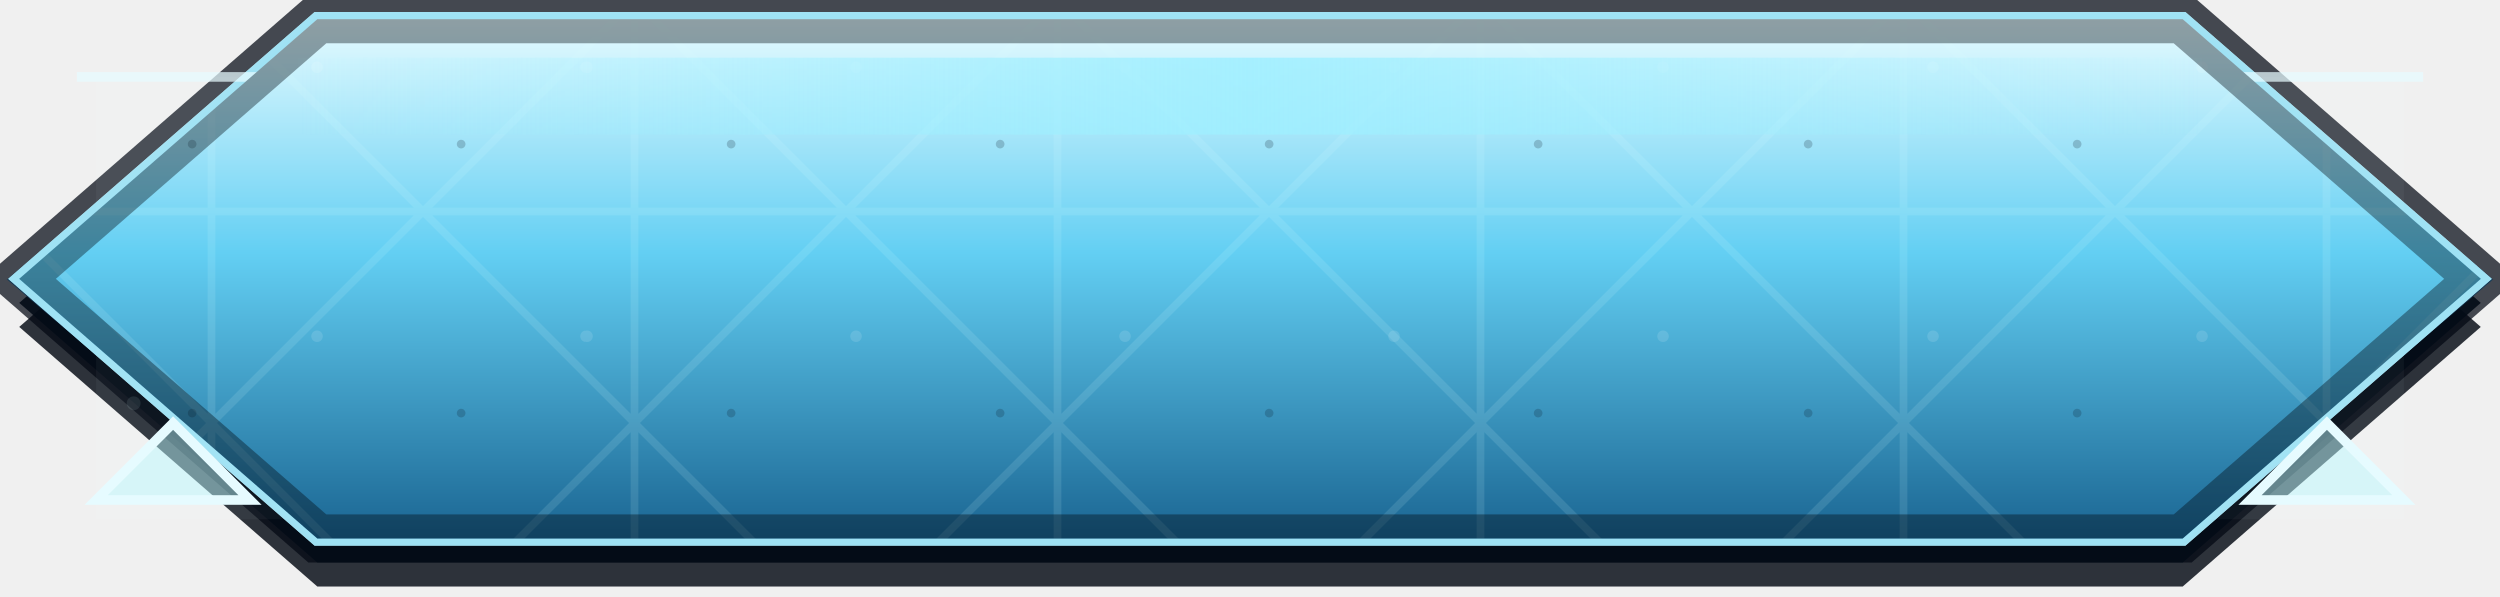
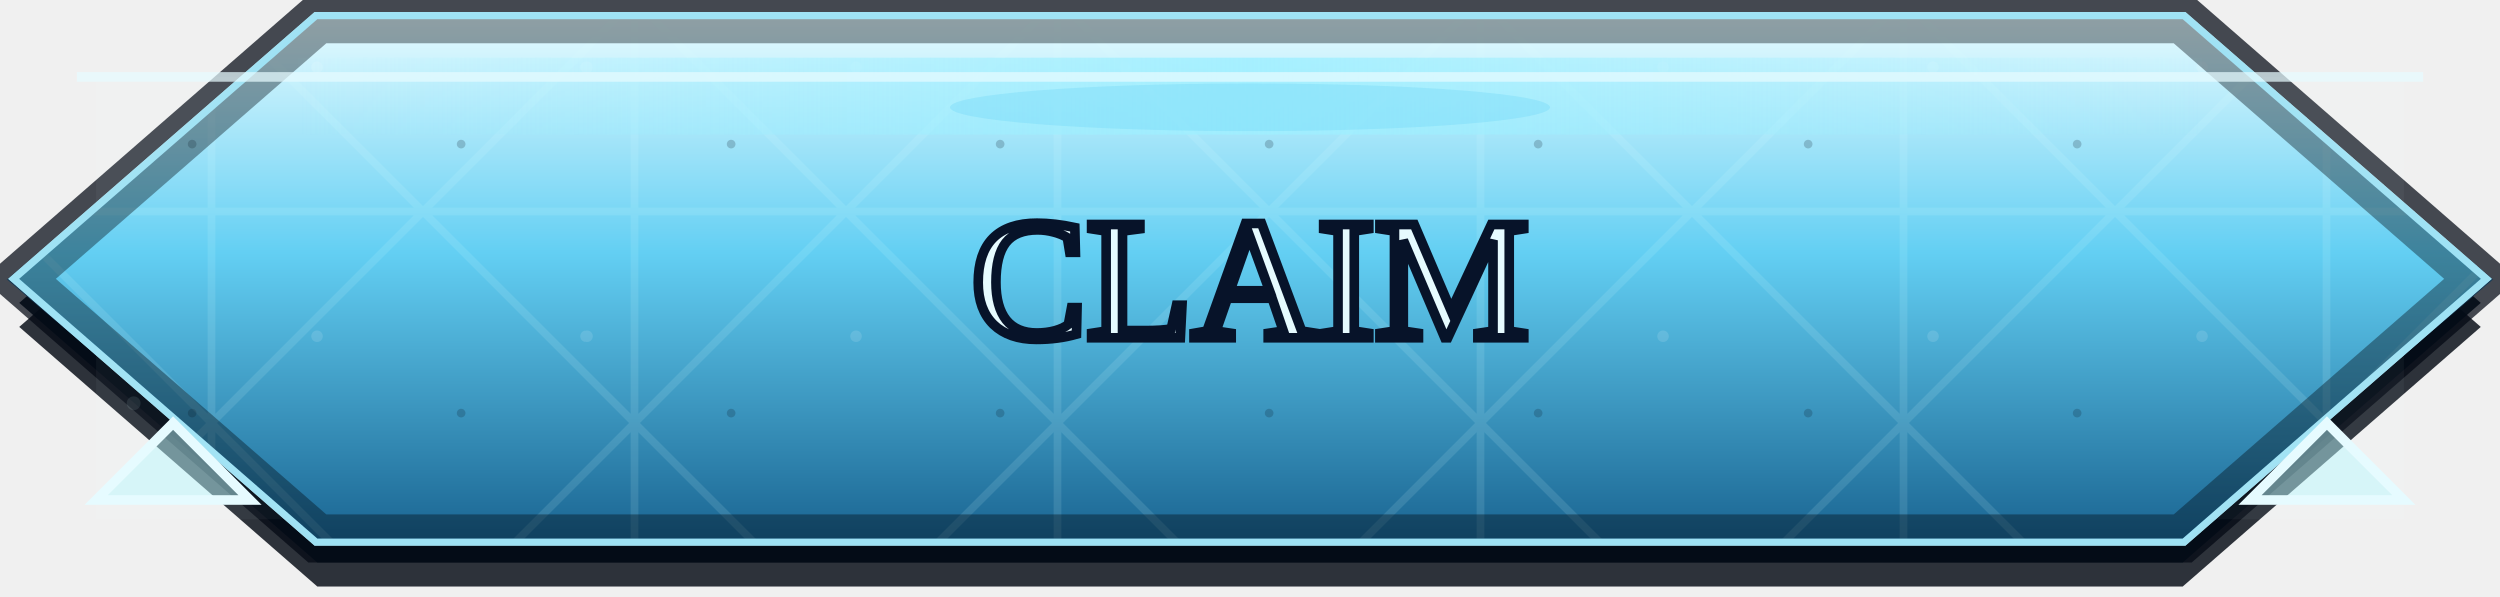
<svg xmlns="http://www.w3.org/2000/svg" width="520" height="124" viewBox="0 0 260 62" role="img" aria-label="M7 primary-hex-button normal" data-style="m9-frostbound-production-fidelity@0.1.0" data-geometry-shape="wide-hexagon" data-corner-radius="2" data-end-cap-depth="31">
  <defs>
    <linearGradient id="m9-primary-hex-button-260x62-normal-plate" x1="0" y1="0" x2="0" y2="1">
      <stop offset="0" stop-color="#315C7A" />
      <stop offset=".48" stop-color="#112A46" />
      <stop offset="1" stop-color="#071329" />
    </linearGradient>
    <linearGradient id="m9-primary-hex-button-260x62-normal-primary" x1="0" y1="0" x2="0" y2="1">
      <stop offset="0" stop-color="#E6FBFF" />
      <stop offset=".45" stop-color="#63CFF3" />
      <stop offset="1" stop-color="#1A6592" />
    </linearGradient>
    <linearGradient id="m9-primary-hex-button-260x62-normal-energy" x1="0" y1="0" x2="1" y2="0">
      <stop offset="0" stop-color="#9FEFFF" stop-opacity="0" />
      <stop offset=".5" stop-color="#9FEFFF" stop-opacity=".86" />
      <stop offset="1" stop-color="#9FEFFF" stop-opacity="0" />
    </linearGradient>
    <pattern id="m9-primary-hex-button-260x62-normal-grain" width="28" height="28" patternUnits="userSpaceOnUse">
      <circle cx="5" cy="7" r=".6" fill="#FFFFFF" fill-opacity=".12" />
      <circle cx="20" cy="15" r=".45" fill="#061321" fill-opacity=".2" />
    </pattern>
    <pattern id="m9-primary-hex-button-260x62-normal-plate-pattern" width="44" height="44" patternUnits="userSpaceOnUse">
      <path d="M0 22H44M22 0V44M0 22L22 0 44 22 22 44Z" fill="none" stroke="#D8FBFF" stroke-opacity=".12" stroke-width=".8" />
    </pattern>
    <mask id="m9-primary-hex-button-260x62-normal-mask">
      <path d="M33 2H227L258 29L227 56H33L2 29Z" fill="white" />
    </mask>
  </defs>
  <g opacity="1">
    <g id="m9-primary-hex-button-260x62-normal-outer-shadow" data-layer="outer-shadow" transform="translate(0 5)">
      <path d="M33 2H227L258 29L227 56H33L2 29Z" fill="#020812" opacity=".82" />
    </g>
    <g id="m9-primary-hex-button-260x62-normal-connected-depth" data-layer="connected-depth" transform="translate(0 2.5)">
      <path d="M33 2H227L258 29L227 56H33L2 29Z" fill="#071522" opacity=".9" />
    </g>
    <g id="m9-primary-hex-button-260x62-normal-outer-frame-m9-edge-stack" data-edge-stack="m9-glowing-primary" data-edge-stack-version="1.0.0">
      <g id="m9-primary-hex-button-260x62-normal-outer-frame-m9-outer-shadow" data-layer="outer-shadow" data-edge-stack-layer="outer-shadow" data-order="0" data-inset="0" data-thickness="5">
        <path d="M33 2H227L258 29L227 56H33L2 29Z" fill="none" stroke="#020812" stroke-width="5" stroke-opacity="0.72" stroke-linejoin="miter" />
      </g>
      <g id="m9-primary-hex-button-260x62-normal-outer-frame-m9-structural-silhouette" data-layer="structural-silhouette" data-edge-stack-layer="structural-silhouette" data-order="1" data-inset="1" data-thickness="3">
        <path d="M33 2H227L258 29L227 56H33L2 29Z" transform="translate(1 1) scale(0.9923077 0.9677419)" fill="none" stroke="#173B57" stroke-width="3" stroke-opacity="1" stroke-linejoin="miter" />
      </g>
      <g id="m9-primary-hex-button-260x62-normal-outer-frame-m9-dark-bevel" data-layer="dark-bevel" data-edge-stack-layer="dark-bevel" data-order="2" data-inset="3" data-thickness="2">
        <path d="M33 2H227L258 29L227 56H33L2 29Z" transform="translate(3 3) scale(0.9769231 0.9032258)" fill="none" stroke="#1A6592" stroke-width="2" stroke-opacity="0.85" stroke-linejoin="miter" />
      </g>
      <g id="m9-primary-hex-button-260x62-normal-outer-frame-m9-bright-bevel" data-layer="bright-bevel" data-edge-stack-layer="bright-bevel" data-order="3" data-inset="5" data-thickness="2">
        <path d="M33 2H227L258 29L227 56H33L2 29Z" transform="translate(5 5) scale(0.9615385 0.8387097)" fill="none" stroke="#E6FBFF" stroke-width="2" stroke-opacity="0.94" stroke-linejoin="miter" />
      </g>
      <g id="m9-primary-hex-button-260x62-normal-outer-frame-m9-accent-highlight" data-layer="accent-highlight" data-edge-stack-layer="accent-highlight" data-order="4" data-inset="8" data-thickness="1">
        <path d="M33 2H227L258 29L227 56H33L2 29Z" transform="translate(8 8) scale(0.9384615 0.7419355)" fill="none" stroke="#63CFF3" stroke-width="1" stroke-opacity="0.8" stroke-linejoin="miter" />
      </g>
    </g>
    <g id="m9-primary-hex-button-260x62-normal-outer-frame-m9-material-responses" data-material-responses="m9-frostbound-material-responses@1.0.0">
      <g id="m9-primary-hex-button-260x62-normal-outer-frame-m9-structural-edge-edge" data-material-region="structural-edge" data-material-response="m9-silver-metal" data-material-channel="edge" data-material-source="m8-cold-edge-accent">
        <path d="M33 2H227L258 29L227 56H33L2 29Z" fill="none" fill-opacity="0" stroke="#B9F7FF" stroke-opacity="0.84" stroke-width="1.5" />
      </g>
      <g id="m9-primary-hex-button-260x62-normal-outer-frame-m9-content-surface-base" data-material-region="content-surface" data-material-response="m9-blue-crystal" data-material-channel="base">
        <path d="M33 2H227L258 29L227 56H33L2 29Z" fill="#175A8D" fill-opacity="0.88" stroke="none" stroke-opacity="0" stroke-width="0" />
      </g>
      <g id="m9-primary-hex-button-260x62-normal-outer-frame-m9-content-surface-highlight" data-material-region="content-surface" data-material-response="m9-blue-crystal" data-material-channel="highlight">
        <path d="M33 2H227L258 29L227 56H33L2 29Z" fill="none" fill-opacity="0" stroke="#E6FBFF" stroke-opacity="0.62" stroke-width="1.5" />
      </g>
      <g id="m9-primary-hex-button-260x62-normal-outer-frame-m9-content-surface-glow" data-material-region="content-surface" data-material-response="m9-blue-crystal" data-material-channel="glow">
        <path d="M33 2H227L258 29L227 56H33L2 29Z" fill="none" fill-opacity="0" stroke="#63CFF3" stroke-opacity="0.42" stroke-width="1.5" />
      </g>
      <g id="m9-primary-hex-button-260x62-normal-outer-frame-m9-content-surface-surface" data-material-region="content-surface" data-material-response="m9-blue-crystal" data-material-channel="surface" data-material-source="m8-crystal-facet-pattern">
        <path d="M33 2H227L258 29L227 56H33L2 29Z" fill="#B9F7FF" fill-opacity="0.12" stroke="none" stroke-opacity="0" stroke-width="0" />
      </g>
      <g id="m9-primary-hex-button-260x62-normal-outer-frame-m9-variation" data-variation-region="content-surface" data-variation-preset="m9-frostbound-surface-variation@1.0.0" data-variation-seed="19" data-variation-frost="0.34" data-variation-scratch="0.12">
        <rect x="10" y="8" width="240" height="46" fill="#E6FBFF" fill-opacity="0.041" />
        <path d="M12 34.72l40.12 5.555" stroke="#D7FBFF" stroke-opacity="0.077" />
        <circle cx="152.90" cy="37.25" r="0.72" fill="#D9FFFF" fill-opacity="0.099" />
        <circle cx="116.26" cy="26.73" r="0.72" fill="#D9FFFF" fill-opacity="0.099" />
        <circle cx="45.05" cy="24.21" r="0.72" fill="#D9FFFF" fill-opacity="0.099" />
        <circle cx="94.60" cy="13.12" r="0.72" fill="#D9FFFF" fill-opacity="0.099" />
        <circle cx="12.53" cy="28.93" r="0.72" fill="#D9FFFF" fill-opacity="0.099" />
        <circle cx="146.00" cy="36.66" r="0.72" fill="#D9FFFF" fill-opacity="0.099" />
        <circle cx="13.90" cy="41.94" r="0.72" fill="#D9FFFF" fill-opacity="0.099" />
        <circle cx="125.76" cy="26.88" r="0.72" fill="#D9FFFF" fill-opacity="0.099" />
        <circle cx="183.46" cy="33.92" r="0.72" fill="#D9FFFF" fill-opacity="0.099" />
        <circle cx="148.45" cy="51.75" r="0.72" fill="#D9FFFF" fill-opacity="0.099" />
        <circle cx="114.46" cy="39.78" r="0.72" fill="#D9FFFF" fill-opacity="0.099" />
        <circle cx="33.88" cy="32.97" r="0.72" fill="#D9FFFF" fill-opacity="0.099" />
      </g>
    </g>
-     <g id="m9-primary-hex-button-260x62-normal-outer-frame-m9-lighting" data-lighting-model="m9-cold-top-rim@1.0.0" data-light-direction="top">
-       <path d="M8 8H252" stroke="#E6FBFF" stroke-opacity="0.72" />
-       <ellipse cx="130" cy="31" rx="78" ry="12.4" fill="#63CFF3" fill-opacity="0.28" />
-     </g>
    <g id="m9-primary-hex-button-260x62-normal-outer-frame-m9-ornaments" data-ornament-layer="independent">
      <g id="m9-primary-hex-button-260x62-normal-outer-frame-m9-m9-button-corner-left" data-ornament-id="m9-ice-corner" data-anchor="bottom-left" data-clip="true" transform="translate(10 52) scale(1 -1)">
        <path d="M0 0h16l-8 8Z" fill="#B9F7FF" fill-opacity=".48" stroke="#E6FBFF" stroke-width="1" />
      </g>
      <g id="m9-primary-hex-button-260x62-normal-outer-frame-m9-m9-button-corner-right" data-ornament-id="m9-ice-corner" data-anchor="bottom-right" data-clip="true" data-mirror-of="m9-button-corner-left" transform="translate(250 52) scale(-1 -1)">
        <path d="M0 0h16l-8 8Z" fill="#B9F7FF" fill-opacity=".48" stroke="#E6FBFF" stroke-width="1" />
      </g>
-     </g>
-     <g id="m9-primary-hex-button-260x62-normal-outer-frame-m9-typography" data-typography-preset="m9-frostbound-action@1.0.0" data-width-fit="18.00" data-state="normal" transform="translate(0 0)" opacity="1">
-       <text x="50%" y="50%" text-anchor="middle" dominant-baseline="middle" font-size="18.00" fill="#E6FBFF" stroke="#071329" stroke-width="1" data-typography-layer="face">CLAIM</text>
-       <text x="50%" y="calc(50% - 1px)" text-anchor="middle" dominant-baseline="middle" font-size="18.00" fill="none" stroke="#FFFFFF" stroke-opacity=".35" data-typography-layer="bevel" />
    </g>
    <g id="m9-primary-hex-button-260x62-normal-inner-plate-fill" data-layer="inner-plate-fill">
      <path d="M33 2H227L258 29L227 56H33L2 29Z" fill="url(#m9-primary-hex-button-260x62-normal-primary)" />
    </g>
    <g id="m9-primary-hex-button-260x62-normal-surface-grain" data-layer="surface-grain" data-material-source="m8-ice-grain" mask="url(#m9-primary-hex-button-260x62-normal-mask)">
      <rect width="260" height="62" fill="url(#m9-primary-hex-button-260x62-normal-grain)" />
    </g>
    <g id="m9-primary-hex-button-260x62-normal-surface-pattern" data-layer="surface-pattern" data-material-source="m8-crystal-facet-pattern" mask="url(#m9-primary-hex-button-260x62-normal-mask)">
      <rect width="260" height="62" fill="url(#m9-primary-hex-button-260x62-normal-plate-pattern)" />
    </g>
    <g id="m9-primary-hex-button-260x62-normal-side-bevel-shade" data-layer="side-bevel-shade" mask="url(#m9-primary-hex-button-260x62-normal-mask)">
      <path d="M33 2H227L258 29L227 56H33L2 29Z" fill="none" stroke="#020812" stroke-opacity=".38" stroke-width="5" />
    </g>
    <g id="m9-primary-hex-button-260x62-normal-top-bevel-highlight" data-layer="top-bevel-highlight" mask="url(#m9-primary-hex-button-260x62-normal-mask)">
      <path d="M41 8H219" stroke="#FFFFFF" stroke-opacity=".55" stroke-width="3" stroke-linecap="square" />
    </g>
    <g id="m9-primary-hex-button-260x62-normal-cold-edge-accent" data-layer="cold-edge-accent" data-material-source="m8-cold-edge-accent" mask="url(#m9-primary-hex-button-260x62-normal-mask)">
      <rect x="31" y="6" width="198" height="8" fill="url(#m9-primary-hex-button-260x62-normal-energy)" />
    </g>
    <g id="m9-primary-hex-button-260x62-normal-ornament-decal" data-layer="ornament-decal" data-material-source="m7-ornament-marks" mask="url(#m9-primary-hex-button-260x62-normal-mask)">
      <path d="M39 49h16M205 49h16" stroke="#E6FCFF" stroke-opacity=".5" stroke-width="2" />
    </g>
    <g id="m9-primary-hex-button-260x62-normal-content" data-layer="content" data-slot="editable-primary-hex-button-content" data-safe-x="45" data-safe-y="8" data-safe-width="170" data-safe-height="44" />
  </g>
+   <g id="m9-primary-hex-button-260x62-normal-outer-frame-m9-lighting" data-lighting-model="m9-cold-top-rim@1.0.0" data-light-direction="top">
+     <path d="M8 8H252" stroke="#E6FBFF" stroke-opacity="0.72" />
+     <ellipse cx="130" cy="11.16" rx="31.2" ry="2.48" fill="#63CFF3" fill-opacity="0.28" />
+   </g>
+   <g id="m9-primary-hex-button-260x62-normal-outer-frame-m9-typography" data-typography-preset="m9-frostbound-action@1.0.0" data-width-fit="18.00" data-state="normal" transform="translate(0 0)" opacity="1">
+     <text x="130" y="31" text-anchor="middle" dominant-baseline="middle" font-size="18.00" fill="#E6FBFF" stroke="#071329" stroke-width="1" data-typography-layer="face">CLAIM</text>
+     <text x="130" y="30" text-anchor="middle" dominant-baseline="middle" font-size="18.00" fill="none" stroke="#FFFFFF" stroke-opacity=".35" data-typography-layer="bevel" />
+   </g>
</svg>
